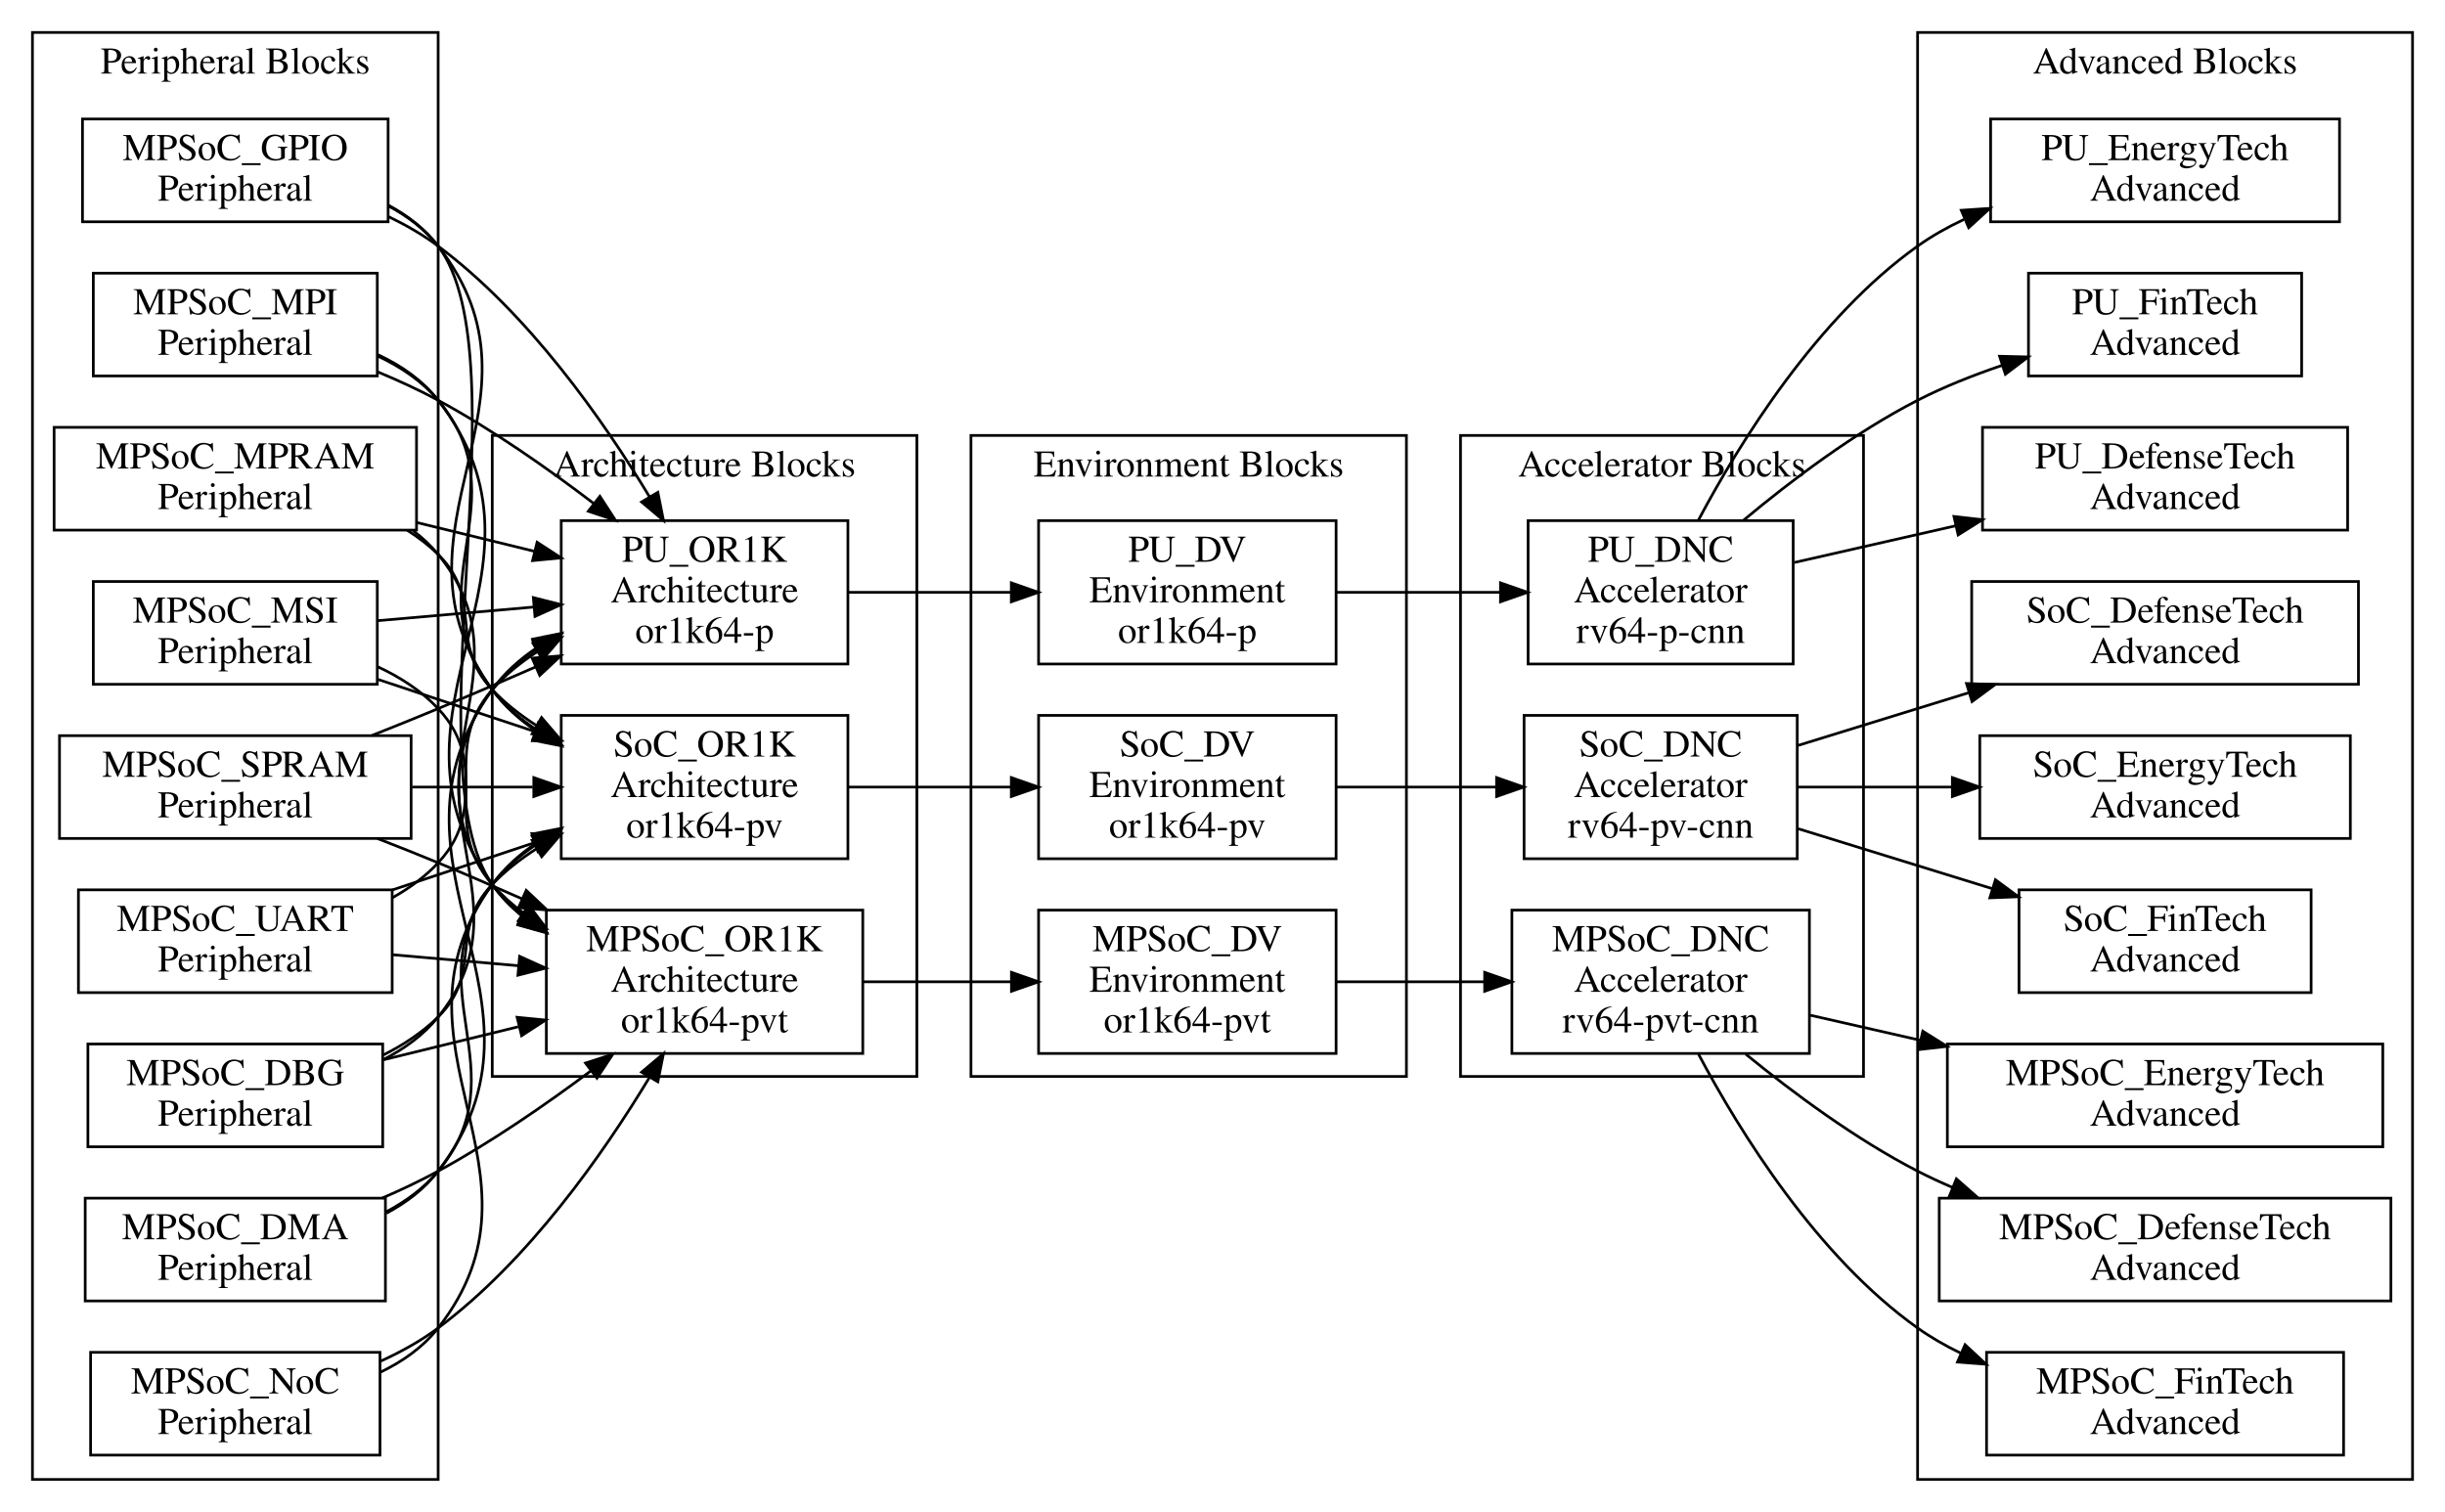
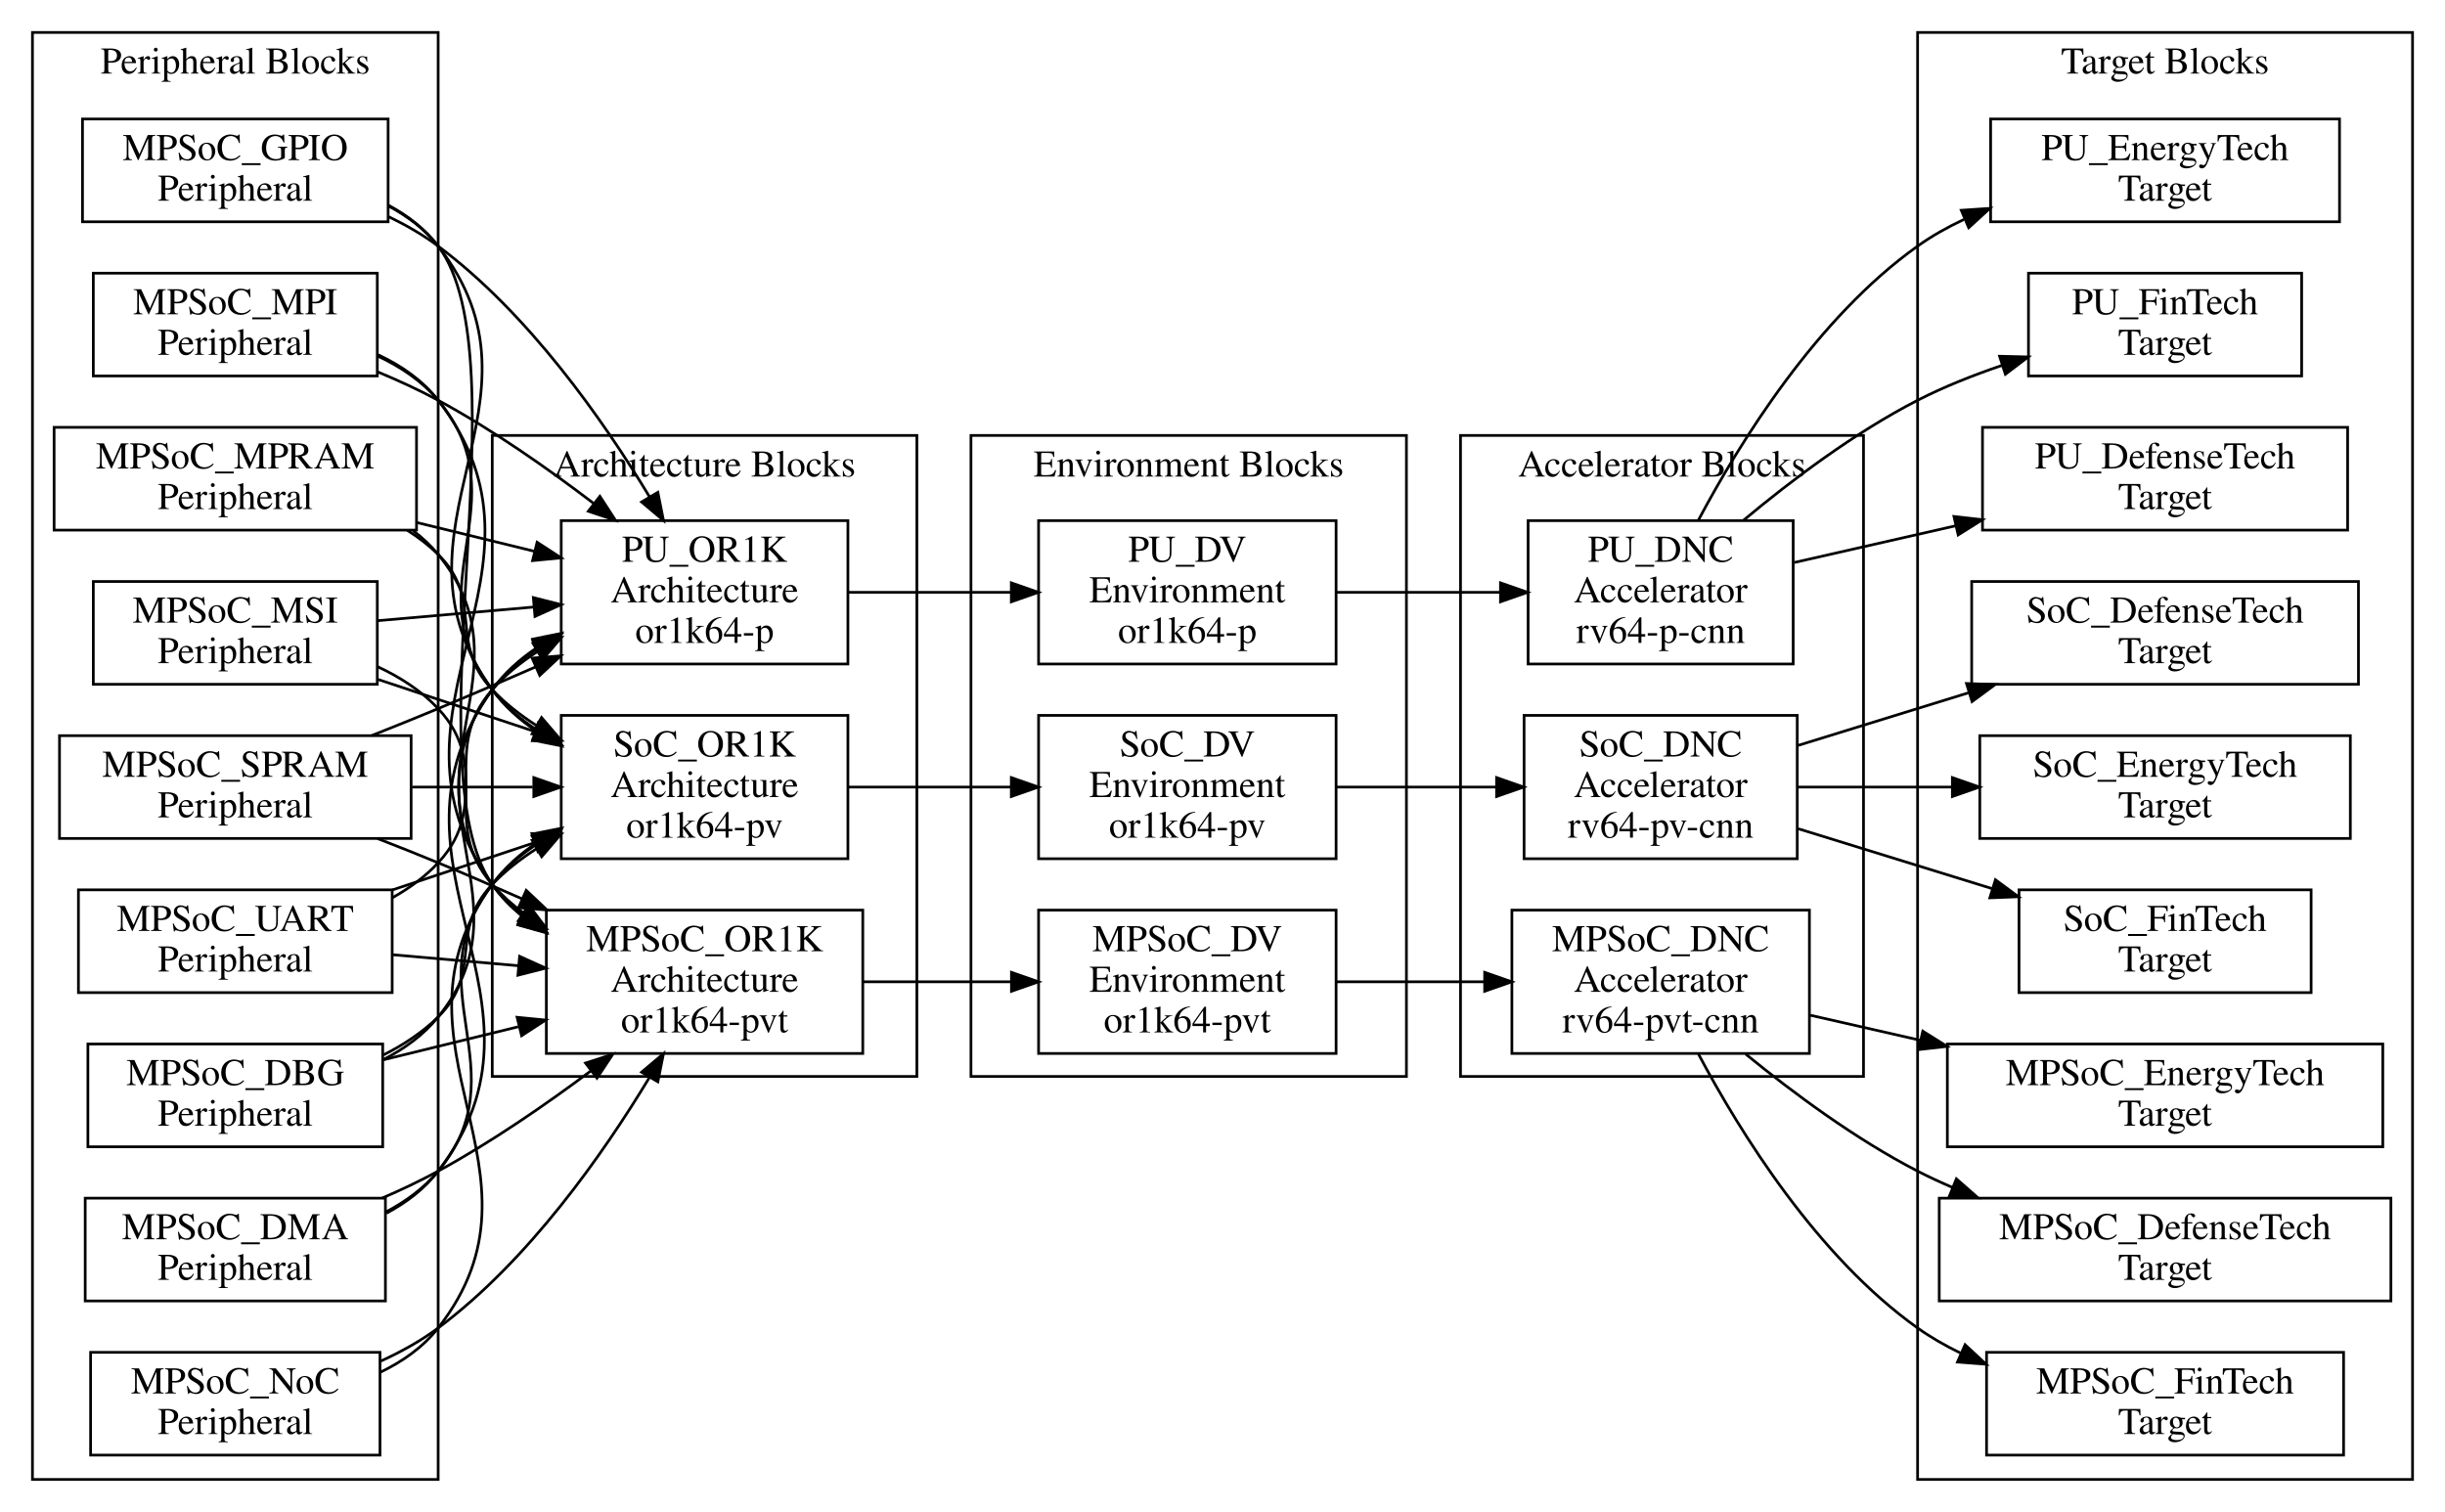
<svg xmlns="http://www.w3.org/2000/svg" width="904pt" height="559pt" viewBox="0.00 0.00 904.00 559.00">
  <g id="graph0" class="graph" transform="scale(1 1) rotate(0) translate(4 555)">
    <polygon fill="white" stroke="transparent" points="-4,4 -4,-555 900,-555 900,4 -4,4" />
    <g id="clust1" class="cluster">
      <polygon fill="none" stroke="black" points="8,-8 8,-543 158,-543 158,-8 8,-8" />
      <text text-anchor="middle" x="83" y="-527.8" font-family="Times,serif" font-size="14.00">Peripheral Blocks</text>
    </g>
    <g id="clust2" class="cluster">
      <polygon fill="none" stroke="black" points="178,-157 178,-394 335,-394 335,-157 178,-157" />
      <text text-anchor="middle" x="256.5" y="-378.8" font-family="Times,serif" font-size="14.00">Architecture Blocks</text>
    </g>
    <g id="clust3" class="cluster">
      <polygon fill="none" stroke="black" points="355,-157 355,-394 516,-394 516,-157 355,-157" />
      <text text-anchor="middle" x="435.5" y="-378.8" font-family="Times,serif" font-size="14.00">Environment Blocks</text>
    </g>
    <g id="clust4" class="cluster">
      <polygon fill="none" stroke="black" points="536,-157 536,-394 685,-394 685,-157 536,-157" />
      <text text-anchor="middle" x="610.5" y="-378.8" font-family="Times,serif" font-size="14.00">Accelerator Blocks</text>
    </g>
    <g id="clust5" class="cluster">
      <polygon fill="none" stroke="black" points="705,-8 705,-543 888,-543 888,-8 705,-8" />
-       <text text-anchor="middle" x="796.5" y="-527.8" font-family="Times,serif" font-size="14.00">Advanced Blocks</text>
+       <text text-anchor="middle" x="796.5" y="-527.8" font-family="Times,serif" font-size="14.00">Target Blocks</text>
    </g>
    <g id="node1" class="node">
      <polygon fill="none" stroke="black" points="28.5,-131 28.5,-169 137.5,-169 137.5,-131 28.5,-131" />
      <text text-anchor="middle" x="83" y="-153.8" font-family="Times,serif" font-size="14.00">MPSoC_DBG</text>
      <text text-anchor="middle" x="83" y="-138.8" font-family="Times,serif" font-size="14.00">Peripheral</text>
    </g>
    <g id="node10" class="node">
      <polygon fill="none" stroke="black" points="198,-165.5 198,-218.5 315,-218.5 315,-165.5 198,-165.5" />
      <text text-anchor="middle" x="256.5" y="-203.3" font-family="Times,serif" font-size="14.00">MPSoC_OR1K</text>
      <text text-anchor="middle" x="256.5" y="-188.3" font-family="Times,serif" font-size="14.00">Architecture</text>
      <text text-anchor="middle" x="256.5" y="-173.3" font-family="Times,serif" font-size="14.00">or1k64-pvt</text>
    </g>
    <g id="edge1" class="edge">
      <path fill="none" stroke="black" d="M137.79,-163.17C153.57,-167.04 171.04,-171.32 187.58,-175.37" />
      <polygon fill="black" stroke="black" points="187.19,-178.88 197.74,-177.85 188.86,-172.08 187.19,-178.88" />
    </g>
    <g id="node11" class="node">
      <polygon fill="none" stroke="black" points="203.5,-237.5 203.5,-290.5 309.5,-290.5 309.5,-237.5 203.5,-237.5" />
      <text text-anchor="middle" x="256.5" y="-275.3" font-family="Times,serif" font-size="14.00">SoC_OR1K</text>
      <text text-anchor="middle" x="256.5" y="-260.3" font-family="Times,serif" font-size="14.00">Architecture</text>
      <text text-anchor="middle" x="256.5" y="-245.3" font-family="Times,serif" font-size="14.00">or1k64-pv</text>
    </g>
    <g id="edge10" class="edge">
      <path fill="none" stroke="black" d="M137.72,-164.93C145.15,-168.66 152.2,-173.28 158,-179 174.75,-195.52 161.77,-210.98 178,-228 182.75,-232.98 188.32,-237.33 194.25,-241.13" />
      <polygon fill="black" stroke="black" points="192.76,-244.31 203.16,-246.29 196.27,-238.25 192.76,-244.31" />
    </g>
    <g id="node12" class="node">
      <polygon fill="none" stroke="black" points="203.5,-309.5 203.5,-362.5 309.5,-362.5 309.5,-309.5 203.5,-309.5" />
      <text text-anchor="middle" x="256.5" y="-347.3" font-family="Times,serif" font-size="14.00">PU_OR1K</text>
      <text text-anchor="middle" x="256.5" y="-332.3" font-family="Times,serif" font-size="14.00">Architecture</text>
      <text text-anchor="middle" x="256.5" y="-317.3" font-family="Times,serif" font-size="14.00">or1k64-p</text>
    </g>
    <g id="edge19" class="edge">
      <path fill="none" stroke="black" d="M137.81,-163.27C145.5,-167.22 152.62,-172.35 158,-179 192.3,-221.36 145.02,-256.6 178,-300 182.51,-305.93 188.22,-310.92 194.5,-315.1" />
      <polygon fill="black" stroke="black" points="192.97,-318.26 203.36,-320.33 196.53,-312.23 192.97,-318.26" />
    </g>
    <g id="node2" class="node">
      <polygon fill="none" stroke="black" points="27.5,-74 27.5,-112 138.5,-112 138.5,-74 27.5,-74" />
      <text text-anchor="middle" x="83" y="-96.8" font-family="Times,serif" font-size="14.00">MPSoC_DMA</text>
      <text text-anchor="middle" x="83" y="-81.8" font-family="Times,serif" font-size="14.00">Peripheral</text>
    </g>
    <g id="edge2" class="edge">
      <path fill="none" stroke="black" d="M137.28,-112.02C144.38,-115.09 151.45,-118.44 158,-122 177.51,-132.61 197.67,-146.51 214.56,-159.13" />
      <polygon fill="black" stroke="black" points="212.49,-161.96 222.57,-165.21 216.72,-156.38 212.49,-161.96" />
    </g>
    <g id="edge11" class="edge">
      <path fill="none" stroke="black" d="M138.79,-106.95C146.08,-110.81 152.81,-115.73 158,-122 188.59,-158.92 148.56,-190.16 178,-228 182.51,-233.8 188.17,-238.7 194.37,-242.83" />
      <polygon fill="black" stroke="black" points="192.72,-245.92 203.11,-248.01 196.29,-239.9 192.72,-245.92" />
    </g>
    <g id="edge20" class="edge">
      <path fill="none" stroke="black" d="M138.85,-106.42C146.22,-110.35 152.96,-115.43 158,-122 206.47,-185.15 131.49,-235.39 178,-300 182.41,-306.13 188.13,-311.24 194.46,-315.5" />
      <polygon fill="black" stroke="black" points="193.02,-318.71 203.41,-320.8 196.59,-312.69 193.02,-318.71" />
    </g>
    <g id="node3" class="node">
      <polygon fill="none" stroke="black" points="26.5,-473 26.5,-511 139.5,-511 139.5,-473 26.5,-473" />
      <text text-anchor="middle" x="83" y="-495.8" font-family="Times,serif" font-size="14.00">MPSoC_GPIO</text>
      <text text-anchor="middle" x="83" y="-480.8" font-family="Times,serif" font-size="14.00">Peripheral</text>
    </g>
    <g id="edge3" class="edge">
      <path fill="none" stroke="black" d="M139.71,-479.07C146.77,-475.27 153.2,-470.36 158,-464 189.72,-422 147.84,-271.13 178,-228 181.19,-223.44 185.11,-219.44 189.47,-215.94" />
      <polygon fill="black" stroke="black" points="191.55,-218.76 197.75,-210.17 187.54,-213.02 191.55,-218.76" />
    </g>
    <g id="edge12" class="edge">
      <path fill="none" stroke="black" d="M139.5,-478.91C146.59,-475.13 153.08,-470.27 158,-464 203.32,-406.23 134.82,-359.39 178,-300 182.44,-293.9 188.17,-288.8 194.51,-284.54" />
      <polygon fill="black" stroke="black" points="196.64,-287.35 203.47,-279.25 193.08,-281.32 196.64,-287.35" />
    </g>
    <g id="edge21" class="edge">
      <path fill="none" stroke="black" d="M139.56,-474.95C146.07,-471.82 152.38,-468.19 158,-464 191.34,-439.14 218.88,-399.9 236.09,-371.42" />
      <polygon fill="black" stroke="black" points="239.23,-372.97 241.31,-362.58 233.21,-369.41 239.23,-372.97" />
    </g>
    <g id="node4" class="node">
      <polygon fill="none" stroke="black" points="30.5,-416 30.5,-454 135.5,-454 135.5,-416 30.5,-416" />
      <text text-anchor="middle" x="83" y="-438.8" font-family="Times,serif" font-size="14.00">MPSoC_MPI</text>
      <text text-anchor="middle" x="83" y="-423.8" font-family="Times,serif" font-size="14.00">Peripheral</text>
    </g>
    <g id="edge4" class="edge">
      <path fill="none" stroke="black" d="M135.84,-423.81C144.37,-419.81 152.27,-414.38 158,-407 207.09,-343.77 131.25,-292.98 178,-228 181.25,-223.48 185.21,-219.52 189.6,-216.04" />
      <polygon fill="black" stroke="black" points="191.68,-218.85 197.92,-210.29 187.7,-213.1 191.68,-218.85" />
    </g>
    <g id="edge13" class="edge">
      <path fill="none" stroke="black" d="M135.79,-423.29C144.21,-419.34 152.09,-414.06 158,-407 189.05,-369.9 148.32,-338.21 178,-300 182.57,-294.12 188.32,-289.16 194.62,-284.99" />
      <polygon fill="black" stroke="black" points="196.65,-287.86 203.5,-279.78 193.1,-281.82 196.65,-287.86" />
    </g>
    <g id="edge22" class="edge">
      <path fill="none" stroke="black" d="M135.75,-417.46C143.36,-414.3 150.99,-410.79 158,-407 177.95,-396.22 198.46,-381.85 215.5,-368.87" />
      <polygon fill="black" stroke="black" points="217.8,-371.51 223.56,-362.63 213.51,-365.98 217.8,-371.51" />
    </g>
    <g id="node5" class="node">
      <polygon fill="none" stroke="black" points="16,-359 16,-397 150,-397 150,-359 16,-359" />
      <text text-anchor="middle" x="83" y="-381.8" font-family="Times,serif" font-size="14.00">MPSoC_MPRAM</text>
      <text text-anchor="middle" x="83" y="-366.8" font-family="Times,serif" font-size="14.00">Peripheral</text>
    </g>
    <g id="edge5" class="edge">
      <path fill="none" stroke="black" d="M148.76,-358.77C152.17,-356.2 155.3,-353.3 158,-350 192.8,-307.48 144.78,-271.77 178,-228 181.22,-223.75 185.07,-219.99 189.3,-216.65" />
      <polygon fill="black" stroke="black" points="191.61,-219.32 197.85,-210.76 187.63,-213.55 191.61,-219.32" />
    </g>
    <g id="edge14" class="edge">
      <path fill="none" stroke="black" d="M146.56,-358.96C150.69,-356.34 154.57,-353.37 158,-350 175.08,-333.24 161.54,-317.38 178,-300 182.73,-295.01 188.29,-290.64 194.22,-286.84" />
      <polygon fill="black" stroke="black" points="196.23,-289.72 203.12,-281.67 192.72,-283.66 196.23,-289.72" />
    </g>
    <g id="edge23" class="edge">
      <path fill="none" stroke="black" d="M150.31,-361.76C164.49,-358.29 179.42,-354.63 193.44,-351.2" />
      <polygon fill="black" stroke="black" points="194.58,-354.52 203.46,-348.74 192.91,-347.72 194.58,-354.52" />
    </g>
    <g id="node6" class="node">
      <polygon fill="none" stroke="black" points="30.5,-302 30.5,-340 135.5,-340 135.5,-302 30.5,-302" />
      <text text-anchor="middle" x="83" y="-324.8" font-family="Times,serif" font-size="14.00">MPSoC_MSI</text>
      <text text-anchor="middle" x="83" y="-309.8" font-family="Times,serif" font-size="14.00">Peripheral</text>
    </g>
    <g id="edge6" class="edge">
      <path fill="none" stroke="black" d="M135.53,-308.55C143.87,-304.67 151.8,-299.61 158,-293 178.69,-270.96 158.13,-250.78 178,-228 181.39,-224.12 185.28,-220.62 189.48,-217.49" />
      <polygon fill="black" stroke="black" points="191.51,-220.34 197.89,-211.89 187.63,-214.52 191.51,-220.34" />
    </g>
    <g id="edge15" class="edge">
      <path fill="none" stroke="black" d="M135.92,-303.74C154.14,-297.69 174.78,-290.83 193.73,-284.53" />
      <polygon fill="black" stroke="black" points="195.07,-287.77 203.46,-281.3 192.87,-281.13 195.07,-287.77" />
    </g>
    <g id="edge24" class="edge">
      <path fill="none" stroke="black" d="M135.92,-325.54C154.06,-327.13 174.59,-328.92 193.47,-330.57" />
      <polygon fill="black" stroke="black" points="193.19,-334.06 203.46,-331.45 193.8,-327.09 193.19,-334.06" />
    </g>
    <g id="node7" class="node">
      <polygon fill="none" stroke="black" points="29.5,-17 29.5,-55 136.5,-55 136.5,-17 29.5,-17" />
      <text text-anchor="middle" x="83" y="-39.8" font-family="Times,serif" font-size="14.00">MPSoC_NoC</text>
      <text text-anchor="middle" x="83" y="-24.8" font-family="Times,serif" font-size="14.00">Peripheral</text>
    </g>
    <g id="edge7" class="edge">
      <path fill="none" stroke="black" d="M136.86,-51.79C144.32,-55.2 151.61,-59.24 158,-64 191.34,-88.86 218.88,-128.1 236.09,-156.58" />
      <polygon fill="black" stroke="black" points="233.21,-158.59 241.31,-165.42 239.23,-155.03 233.21,-158.59" />
    </g>
    <g id="edge16" class="edge">
      <path fill="none" stroke="black" d="M136.53,-47.59C144.78,-51.55 152.4,-56.87 158,-64 203.32,-121.77 134.82,-168.61 178,-228 182.44,-234.1 188.17,-239.2 194.51,-243.46" />
      <polygon fill="black" stroke="black" points="193.08,-246.68 203.47,-248.75 196.64,-240.65 193.08,-246.68" />
    </g>
    <g id="node8" class="node">
      <polygon fill="none" stroke="black" points="18,-245 18,-283 148,-283 148,-245 18,-245" />
      <text text-anchor="middle" x="83" y="-267.8" font-family="Times,serif" font-size="14.00">MPSoC_SPRAM</text>
      <text text-anchor="middle" x="83" y="-252.8" font-family="Times,serif" font-size="14.00">Peripheral</text>
    </g>
    <g id="edge8" class="edge">
      <path fill="none" stroke="black" d="M135.52,-244.98C143.09,-242.05 150.77,-239 158,-236 168.05,-231.84 178.6,-227.27 188.91,-222.72" />
      <polygon fill="black" stroke="black" points="190.56,-225.81 198.27,-218.54 187.72,-219.41 190.56,-225.81" />
    </g>
    <g id="edge17" class="edge">
      <path fill="none" stroke="black" d="M148.35,-264C162.96,-264 178.45,-264 192.98,-264" />
      <polygon fill="black" stroke="black" points="193.36,-267.5 203.36,-264 193.36,-260.5 193.36,-267.5" />
    </g>
    <g id="edge25" class="edge">
      <path fill="none" stroke="black" d="M133.47,-283.06C141.69,-286.32 150.1,-289.71 158,-293 169.66,-297.85 182.03,-303.17 193.91,-308.37" />
      <polygon fill="black" stroke="black" points="192.74,-311.68 203.3,-312.5 195.56,-305.27 192.74,-311.68" />
    </g>
    <g id="node9" class="node">
      <polygon fill="none" stroke="black" points="25,-188 25,-226 141,-226 141,-188 25,-188" />
      <text text-anchor="middle" x="83" y="-210.8" font-family="Times,serif" font-size="14.00">MPSoC_UART</text>
      <text text-anchor="middle" x="83" y="-195.8" font-family="Times,serif" font-size="14.00">Peripheral</text>
    </g>
    <g id="edge9" class="edge">
      <path fill="none" stroke="black" d="M141.11,-202.01C156.05,-200.7 172.31,-199.28 187.76,-197.93" />
      <polygon fill="black" stroke="black" points="188.11,-201.41 197.76,-197.05 187.5,-194.43 188.11,-201.41" />
    </g>
    <g id="edge18" class="edge">
      <path fill="none" stroke="black" d="M141.11,-225.98C157.89,-231.56 176.32,-237.68 193.39,-243.36" />
      <polygon fill="black" stroke="black" points="192.68,-246.81 203.27,-246.64 194.88,-240.17 192.68,-246.81" />
    </g>
    <g id="edge26" class="edge">
      <path fill="none" stroke="black" d="M141.13,-223.1C147.38,-226.6 153.2,-230.85 158,-236 178.32,-257.8 158.36,-277.58 178,-300 182.77,-305.45 188.54,-310.13 194.76,-314.13" />
      <polygon fill="black" stroke="black" points="193.05,-317.19 203.45,-319.18 196.56,-311.13 193.05,-317.19" />
    </g>
    <g id="node13" class="node">
      <polygon fill="none" stroke="black" points="380,-165.5 380,-218.5 490,-218.5 490,-165.5 380,-165.5" />
      <text text-anchor="middle" x="435" y="-203.3" font-family="Times,serif" font-size="14.00">MPSoC_DV</text>
      <text text-anchor="middle" x="435" y="-188.3" font-family="Times,serif" font-size="14.00">Environment</text>
      <text text-anchor="middle" x="435" y="-173.3" font-family="Times,serif" font-size="14.00">or1k64-pvt</text>
    </g>
    <g id="edge29" class="edge">
      <path fill="none" stroke="black" d="M315.29,-192C332.69,-192 351.89,-192 369.68,-192" />
      <polygon fill="black" stroke="black" points="369.97,-195.5 379.97,-192 369.97,-188.5 369.97,-195.5" />
    </g>
    <g id="node14" class="node">
      <polygon fill="none" stroke="black" points="380,-237.5 380,-290.5 490,-290.5 490,-237.5 380,-237.5" />
      <text text-anchor="middle" x="435" y="-275.3" font-family="Times,serif" font-size="14.00">SoC_DV</text>
      <text text-anchor="middle" x="435" y="-260.3" font-family="Times,serif" font-size="14.00">Environment</text>
      <text text-anchor="middle" x="435" y="-245.3" font-family="Times,serif" font-size="14.00">or1k64-pv</text>
    </g>
    <g id="edge28" class="edge">
      <path fill="none" stroke="black" d="M309.5,-264C328.38,-264 349.93,-264 369.74,-264" />
      <polygon fill="black" stroke="black" points="369.92,-267.5 379.92,-264 369.92,-260.5 369.92,-267.5" />
    </g>
    <g id="node15" class="node">
      <polygon fill="none" stroke="black" points="380,-309.5 380,-362.5 490,-362.5 490,-309.5 380,-309.5" />
      <text text-anchor="middle" x="435" y="-347.3" font-family="Times,serif" font-size="14.00">PU_DV</text>
      <text text-anchor="middle" x="435" y="-332.3" font-family="Times,serif" font-size="14.00">Environment</text>
      <text text-anchor="middle" x="435" y="-317.3" font-family="Times,serif" font-size="14.00">or1k64-p</text>
    </g>
    <g id="edge27" class="edge">
      <path fill="none" stroke="black" d="M309.5,-336C328.38,-336 349.93,-336 369.74,-336" />
      <polygon fill="black" stroke="black" points="369.92,-339.5 379.92,-336 369.92,-332.5 369.92,-339.5" />
    </g>
    <g id="node16" class="node">
      <polygon fill="none" stroke="black" points="555,-165.5 555,-218.5 665,-218.5 665,-165.5 555,-165.5" />
      <text text-anchor="middle" x="610" y="-203.3" font-family="Times,serif" font-size="14.00">MPSoC_DNC</text>
      <text text-anchor="middle" x="610" y="-188.3" font-family="Times,serif" font-size="14.00">Accelerator</text>
      <text text-anchor="middle" x="610" y="-173.3" font-family="Times,serif" font-size="14.00">rv64-pvt-cnn</text>
    </g>
    <g id="edge32" class="edge">
      <path fill="none" stroke="black" d="M490.26,-192C507.57,-192 526.89,-192 544.84,-192" />
      <polygon fill="black" stroke="black" points="544.93,-195.5 554.93,-192 544.93,-188.5 544.93,-195.5" />
    </g>
    <g id="node17" class="node">
      <polygon fill="none" stroke="black" points="559.5,-237.5 559.5,-290.5 660.5,-290.5 660.5,-237.5 559.5,-237.5" />
      <text text-anchor="middle" x="610" y="-275.3" font-family="Times,serif" font-size="14.00">SoC_DNC</text>
      <text text-anchor="middle" x="610" y="-260.3" font-family="Times,serif" font-size="14.00">Accelerator</text>
      <text text-anchor="middle" x="610" y="-245.3" font-family="Times,serif" font-size="14.00">rv64-pv-cnn</text>
    </g>
    <g id="edge31" class="edge">
      <path fill="none" stroke="black" d="M490.26,-264C508.99,-264 530.08,-264 549.23,-264" />
      <polygon fill="black" stroke="black" points="549.34,-267.5 559.34,-264 549.34,-260.5 549.34,-267.5" />
    </g>
    <g id="node18" class="node">
      <polygon fill="none" stroke="black" points="561,-309.5 561,-362.5 659,-362.5 659,-309.5 561,-309.5" />
      <text text-anchor="middle" x="610" y="-347.3" font-family="Times,serif" font-size="14.00">PU_DNC</text>
      <text text-anchor="middle" x="610" y="-332.3" font-family="Times,serif" font-size="14.00">Accelerator</text>
      <text text-anchor="middle" x="610" y="-317.3" font-family="Times,serif" font-size="14.00">rv64-p-cnn</text>
    </g>
    <g id="edge30" class="edge">
      <path fill="none" stroke="black" d="M490.26,-336C509.5,-336 531.23,-336 550.78,-336" />
      <polygon fill="black" stroke="black" points="550.78,-339.5 560.78,-336 550.78,-332.5 550.78,-339.5" />
    </g>
    <g id="node19" class="node">
      <polygon fill="none" stroke="black" points="716,-131 716,-169 877,-169 877,-131 716,-131" />
      <text text-anchor="middle" x="796.5" y="-153.8" font-family="Times,serif" font-size="14.00">MPSoC_EnergyTech</text>
-       <text text-anchor="middle" x="796.5" y="-138.8" font-family="Times,serif" font-size="14.00">Advanced</text>
+       <text text-anchor="middle" x="796.5" y="-138.8" font-family="Times,serif" font-size="14.00">Target</text>
    </g>
    <g id="edge35" class="edge">
      <path fill="none" stroke="black" d="M665.36,-179.63C678.1,-176.72 692.02,-173.56 705.85,-170.41" />
      <polygon fill="black" stroke="black" points="706.92,-173.75 715.89,-168.12 705.36,-166.93 706.92,-173.75" />
    </g>
    <g id="node22" class="node">
      <polygon fill="none" stroke="black" points="730.5,-17 730.5,-55 862.5,-55 862.5,-17 730.5,-17" />
      <text text-anchor="middle" x="796.5" y="-39.8" font-family="Times,serif" font-size="14.00">MPSoC_FinTech</text>
-       <text text-anchor="middle" x="796.5" y="-24.8" font-family="Times,serif" font-size="14.00">Advanced</text>
+       <text text-anchor="middle" x="796.5" y="-24.8" font-family="Times,serif" font-size="14.00">Target</text>
    </g>
    <g id="edge38" class="edge">
      <path fill="none" stroke="black" d="M624,-165.24C639.43,-136.21 667.83,-90.46 705,-64 709.89,-60.52 715.23,-57.46 720.79,-54.77" />
      <polygon fill="black" stroke="black" points="722.55,-57.82 730.31,-50.6 719.74,-51.41 722.55,-57.82" />
    </g>
    <g id="node25" class="node">
      <polygon fill="none" stroke="black" points="713,-74 713,-112 880,-112 880,-74 713,-74" />
      <text text-anchor="middle" x="796.5" y="-96.8" font-family="Times,serif" font-size="14.00">MPSoC_DefenseTech</text>
-       <text text-anchor="middle" x="796.5" y="-81.8" font-family="Times,serif" font-size="14.00">Advanced</text>
+       <text text-anchor="middle" x="796.5" y="-81.8" font-family="Times,serif" font-size="14.00">Target</text>
    </g>
    <g id="edge41" class="edge">
      <path fill="none" stroke="black" d="M641.46,-165.25C659.07,-150.87 682.2,-133.73 705,-122 709.18,-119.85 713.55,-117.82 718.02,-115.91" />
      <polygon fill="black" stroke="black" points="719.34,-119.15 727.3,-112.15 716.72,-112.66 719.34,-119.15" />
    </g>
    <g id="node20" class="node">
      <polygon fill="none" stroke="black" points="728,-245 728,-283 865,-283 865,-245 728,-245" />
      <text text-anchor="middle" x="796.5" y="-267.8" font-family="Times,serif" font-size="14.00">SoC_EnergyTech</text>
-       <text text-anchor="middle" x="796.5" y="-252.8" font-family="Times,serif" font-size="14.00">Advanced</text>
+       <text text-anchor="middle" x="796.5" y="-252.8" font-family="Times,serif" font-size="14.00">Target</text>
    </g>
    <g id="edge34" class="edge">
      <path fill="none" stroke="black" d="M660.93,-264C678.39,-264 698.43,-264 717.62,-264" />
      <polygon fill="black" stroke="black" points="717.86,-267.5 727.86,-264 717.86,-260.5 717.86,-267.5" />
    </g>
    <g id="node23" class="node">
      <polygon fill="none" stroke="black" points="742.5,-188 742.5,-226 850.5,-226 850.5,-188 742.5,-188" />
      <text text-anchor="middle" x="796.5" y="-210.8" font-family="Times,serif" font-size="14.00">SoC_FinTech</text>
-       <text text-anchor="middle" x="796.5" y="-195.8" font-family="Times,serif" font-size="14.00">Advanced</text>
+       <text text-anchor="middle" x="796.5" y="-195.8" font-family="Times,serif" font-size="14.00">Target</text>
    </g>
    <g id="edge37" class="edge">
      <path fill="none" stroke="black" d="M660.93,-248.57C682.97,-241.77 709.12,-233.69 732.48,-226.47" />
      <polygon fill="black" stroke="black" points="733.78,-229.73 742.3,-223.44 731.71,-223.04 733.78,-229.73" />
    </g>
    <g id="node26" class="node">
      <polygon fill="none" stroke="black" points="725,-302 725,-340 868,-340 868,-302 725,-302" />
      <text text-anchor="middle" x="796.5" y="-324.8" font-family="Times,serif" font-size="14.00">SoC_DefenseTech</text>
-       <text text-anchor="middle" x="796.5" y="-309.8" font-family="Times,serif" font-size="14.00">Advanced</text>
+       <text text-anchor="middle" x="796.5" y="-309.8" font-family="Times,serif" font-size="14.00">Target</text>
    </g>
    <g id="edge40" class="edge">
      <path fill="none" stroke="black" d="M660.93,-279.43C680.36,-285.43 703,-292.42 724.1,-298.94" />
      <polygon fill="black" stroke="black" points="723.08,-302.29 733.67,-301.9 725.14,-295.6 723.08,-302.29" />
    </g>
    <g id="node21" class="node">
      <polygon fill="none" stroke="black" points="732,-473 732,-511 861,-511 861,-473 732,-473" />
      <text text-anchor="middle" x="796.5" y="-495.8" font-family="Times,serif" font-size="14.00">PU_EnergyTech</text>
-       <text text-anchor="middle" x="796.5" y="-480.8" font-family="Times,serif" font-size="14.00">Advanced</text>
+       <text text-anchor="middle" x="796.5" y="-480.8" font-family="Times,serif" font-size="14.00">Target</text>
    </g>
    <g id="edge33" class="edge">
      <path fill="none" stroke="black" d="M624,-362.76C639.43,-391.79 667.83,-437.54 705,-464 710.28,-467.76 716.07,-471.02 722.1,-473.85" />
      <polygon fill="black" stroke="black" points="721.15,-477.25 731.72,-477.96 723.9,-470.81 721.15,-477.25" />
    </g>
    <g id="node24" class="node">
      <polygon fill="none" stroke="black" points="746,-416 746,-454 847,-454 847,-416 746,-416" />
      <text text-anchor="middle" x="796.5" y="-438.8" font-family="Times,serif" font-size="14.00">PU_FinTech</text>
-       <text text-anchor="middle" x="796.5" y="-423.8" font-family="Times,serif" font-size="14.00">Advanced</text>
+       <text text-anchor="middle" x="796.5" y="-423.8" font-family="Times,serif" font-size="14.00">Target</text>
    </g>
    <g id="edge36" class="edge">
      <path fill="none" stroke="black" d="M640.53,-362.55C658.2,-377.31 681.7,-395.06 705,-407 714.75,-412 725.55,-416.29 736.2,-419.9" />
      <polygon fill="black" stroke="black" points="735.31,-423.29 745.9,-423.03 737.46,-416.63 735.31,-423.29" />
    </g>
    <g id="node27" class="node">
      <polygon fill="none" stroke="black" points="729,-359 729,-397 864,-397 864,-359 729,-359" />
      <text text-anchor="middle" x="796.5" y="-381.8" font-family="Times,serif" font-size="14.00">PU_DefenseTech</text>
-       <text text-anchor="middle" x="796.5" y="-366.8" font-family="Times,serif" font-size="14.00">Advanced</text>
+       <text text-anchor="middle" x="796.5" y="-366.8" font-family="Times,serif" font-size="14.00">Target</text>
    </g>
    <g id="edge39" class="edge">
      <path fill="none" stroke="black" d="M659.48,-347.04C677.73,-351.19 698.97,-356.03 719.16,-360.62" />
      <polygon fill="black" stroke="black" points="718.44,-364.05 728.97,-362.85 720,-357.22 718.44,-364.05" />
    </g>
  </g>
</svg>
